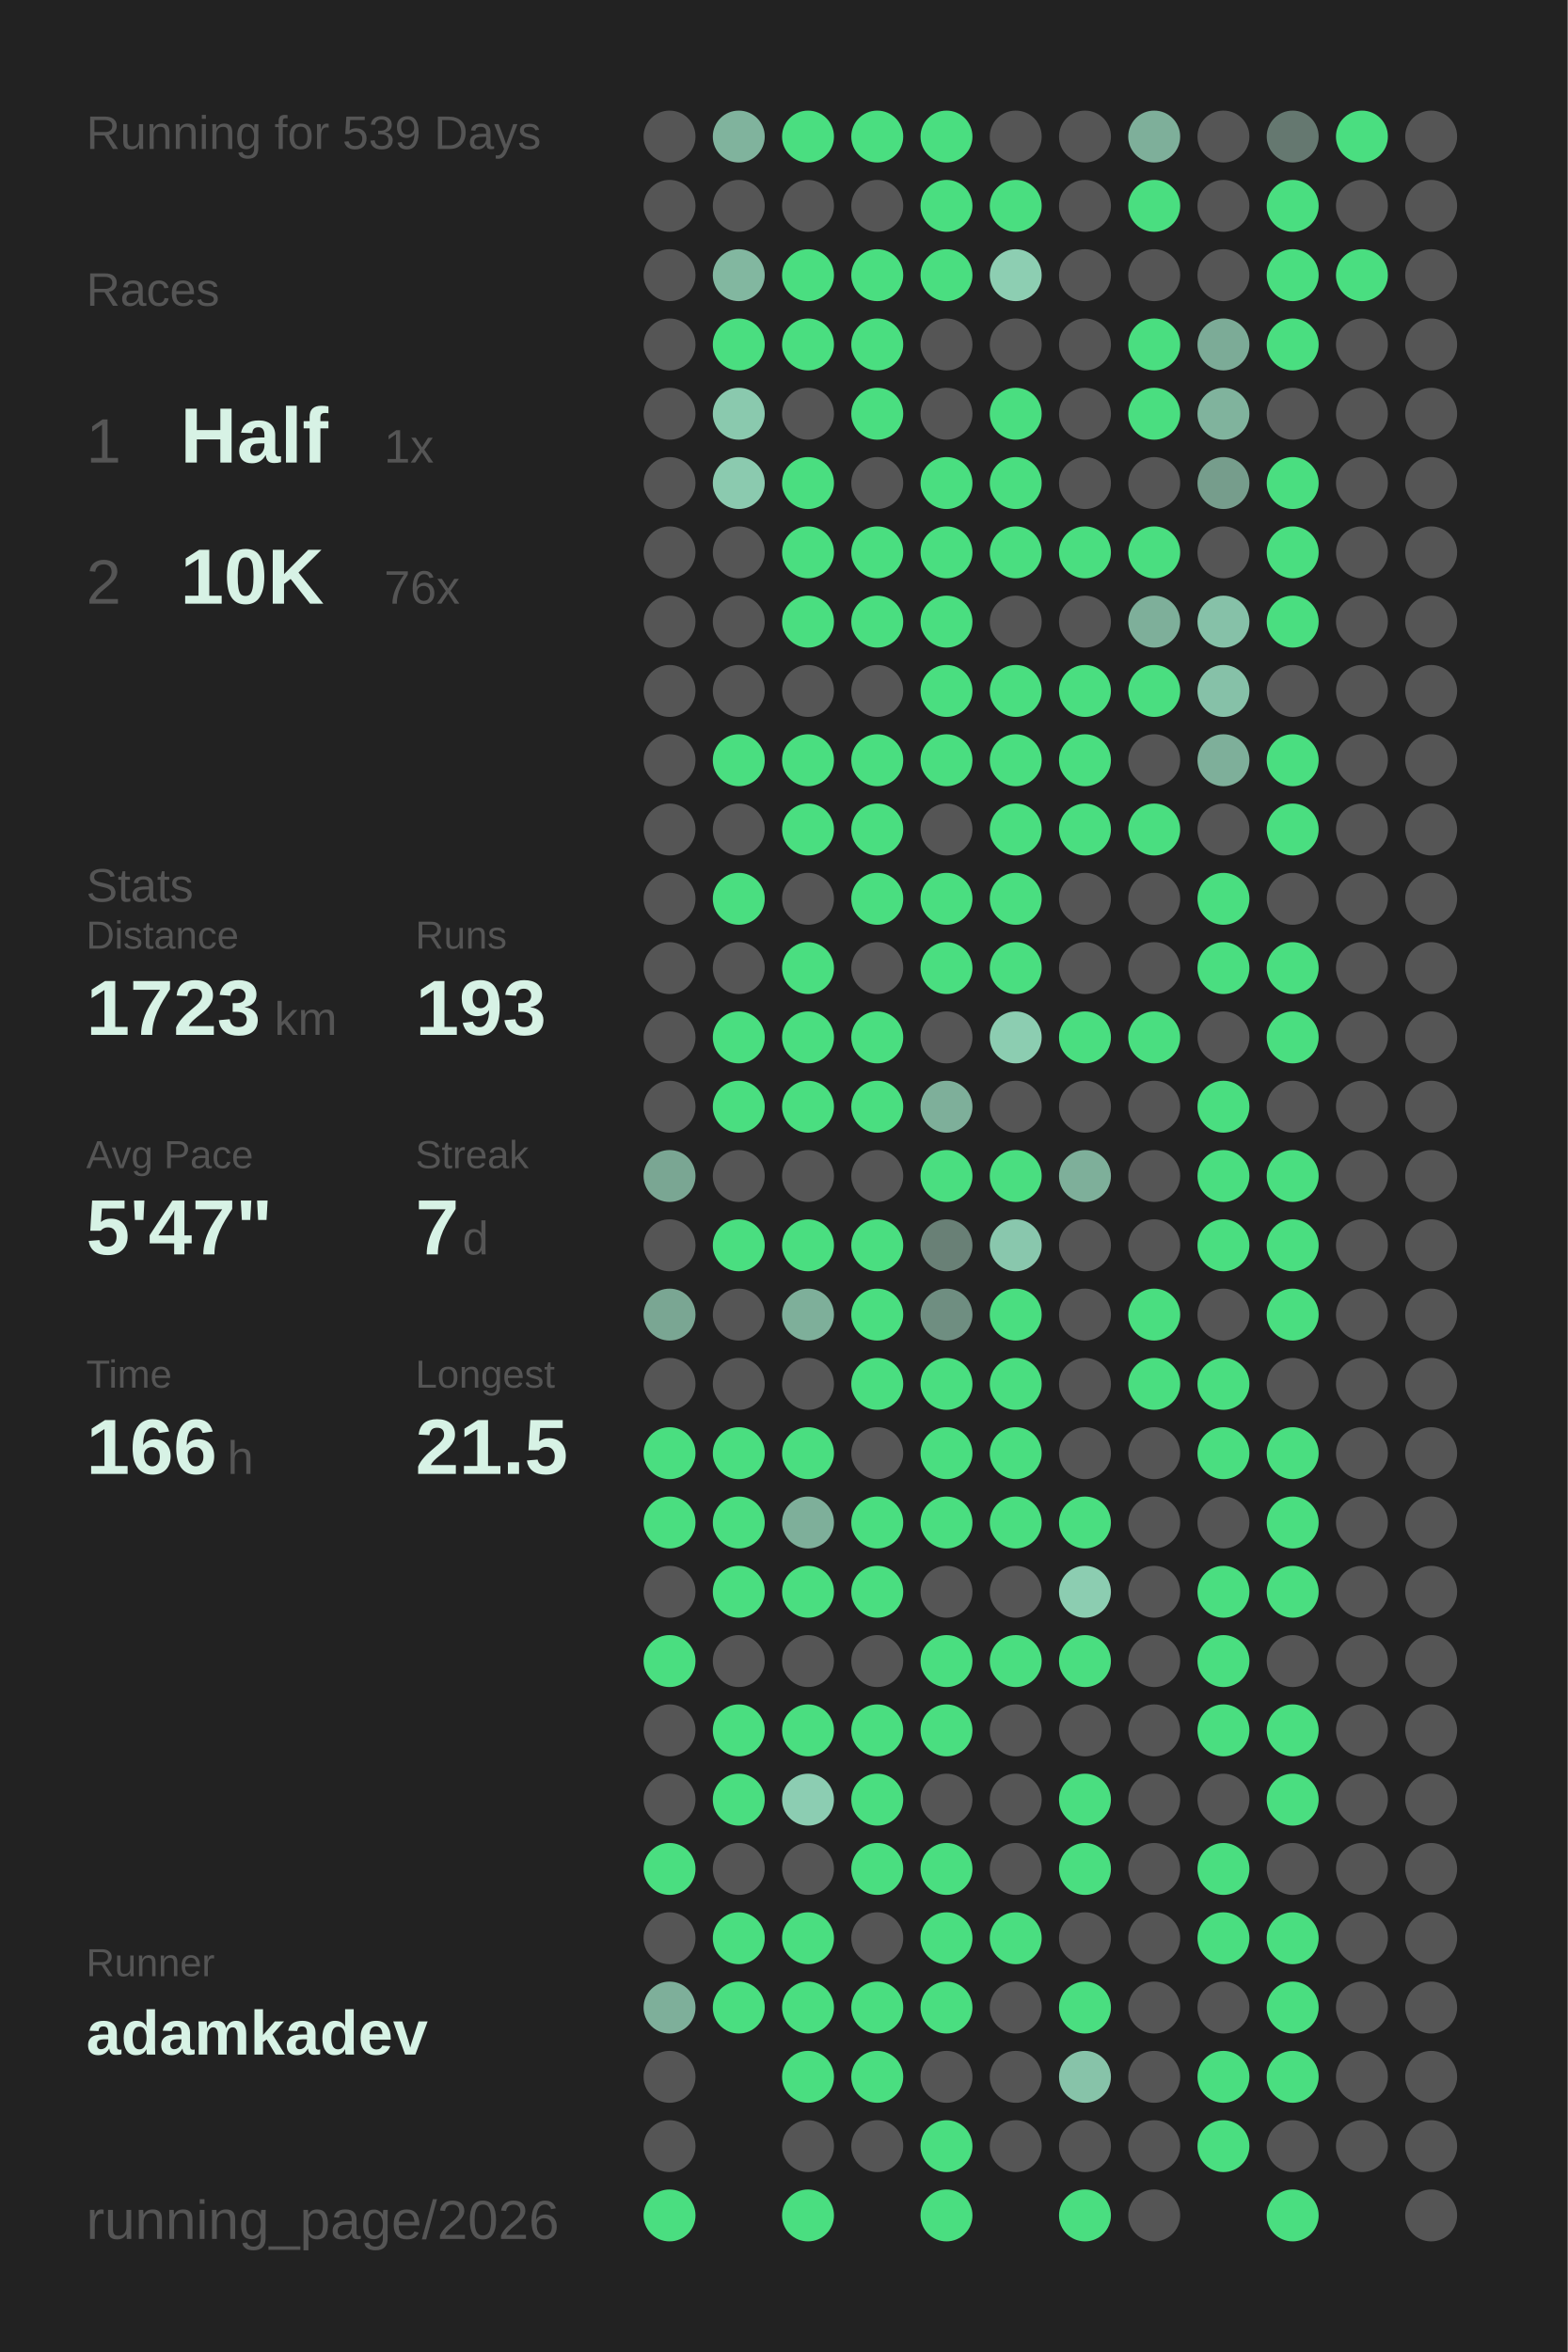
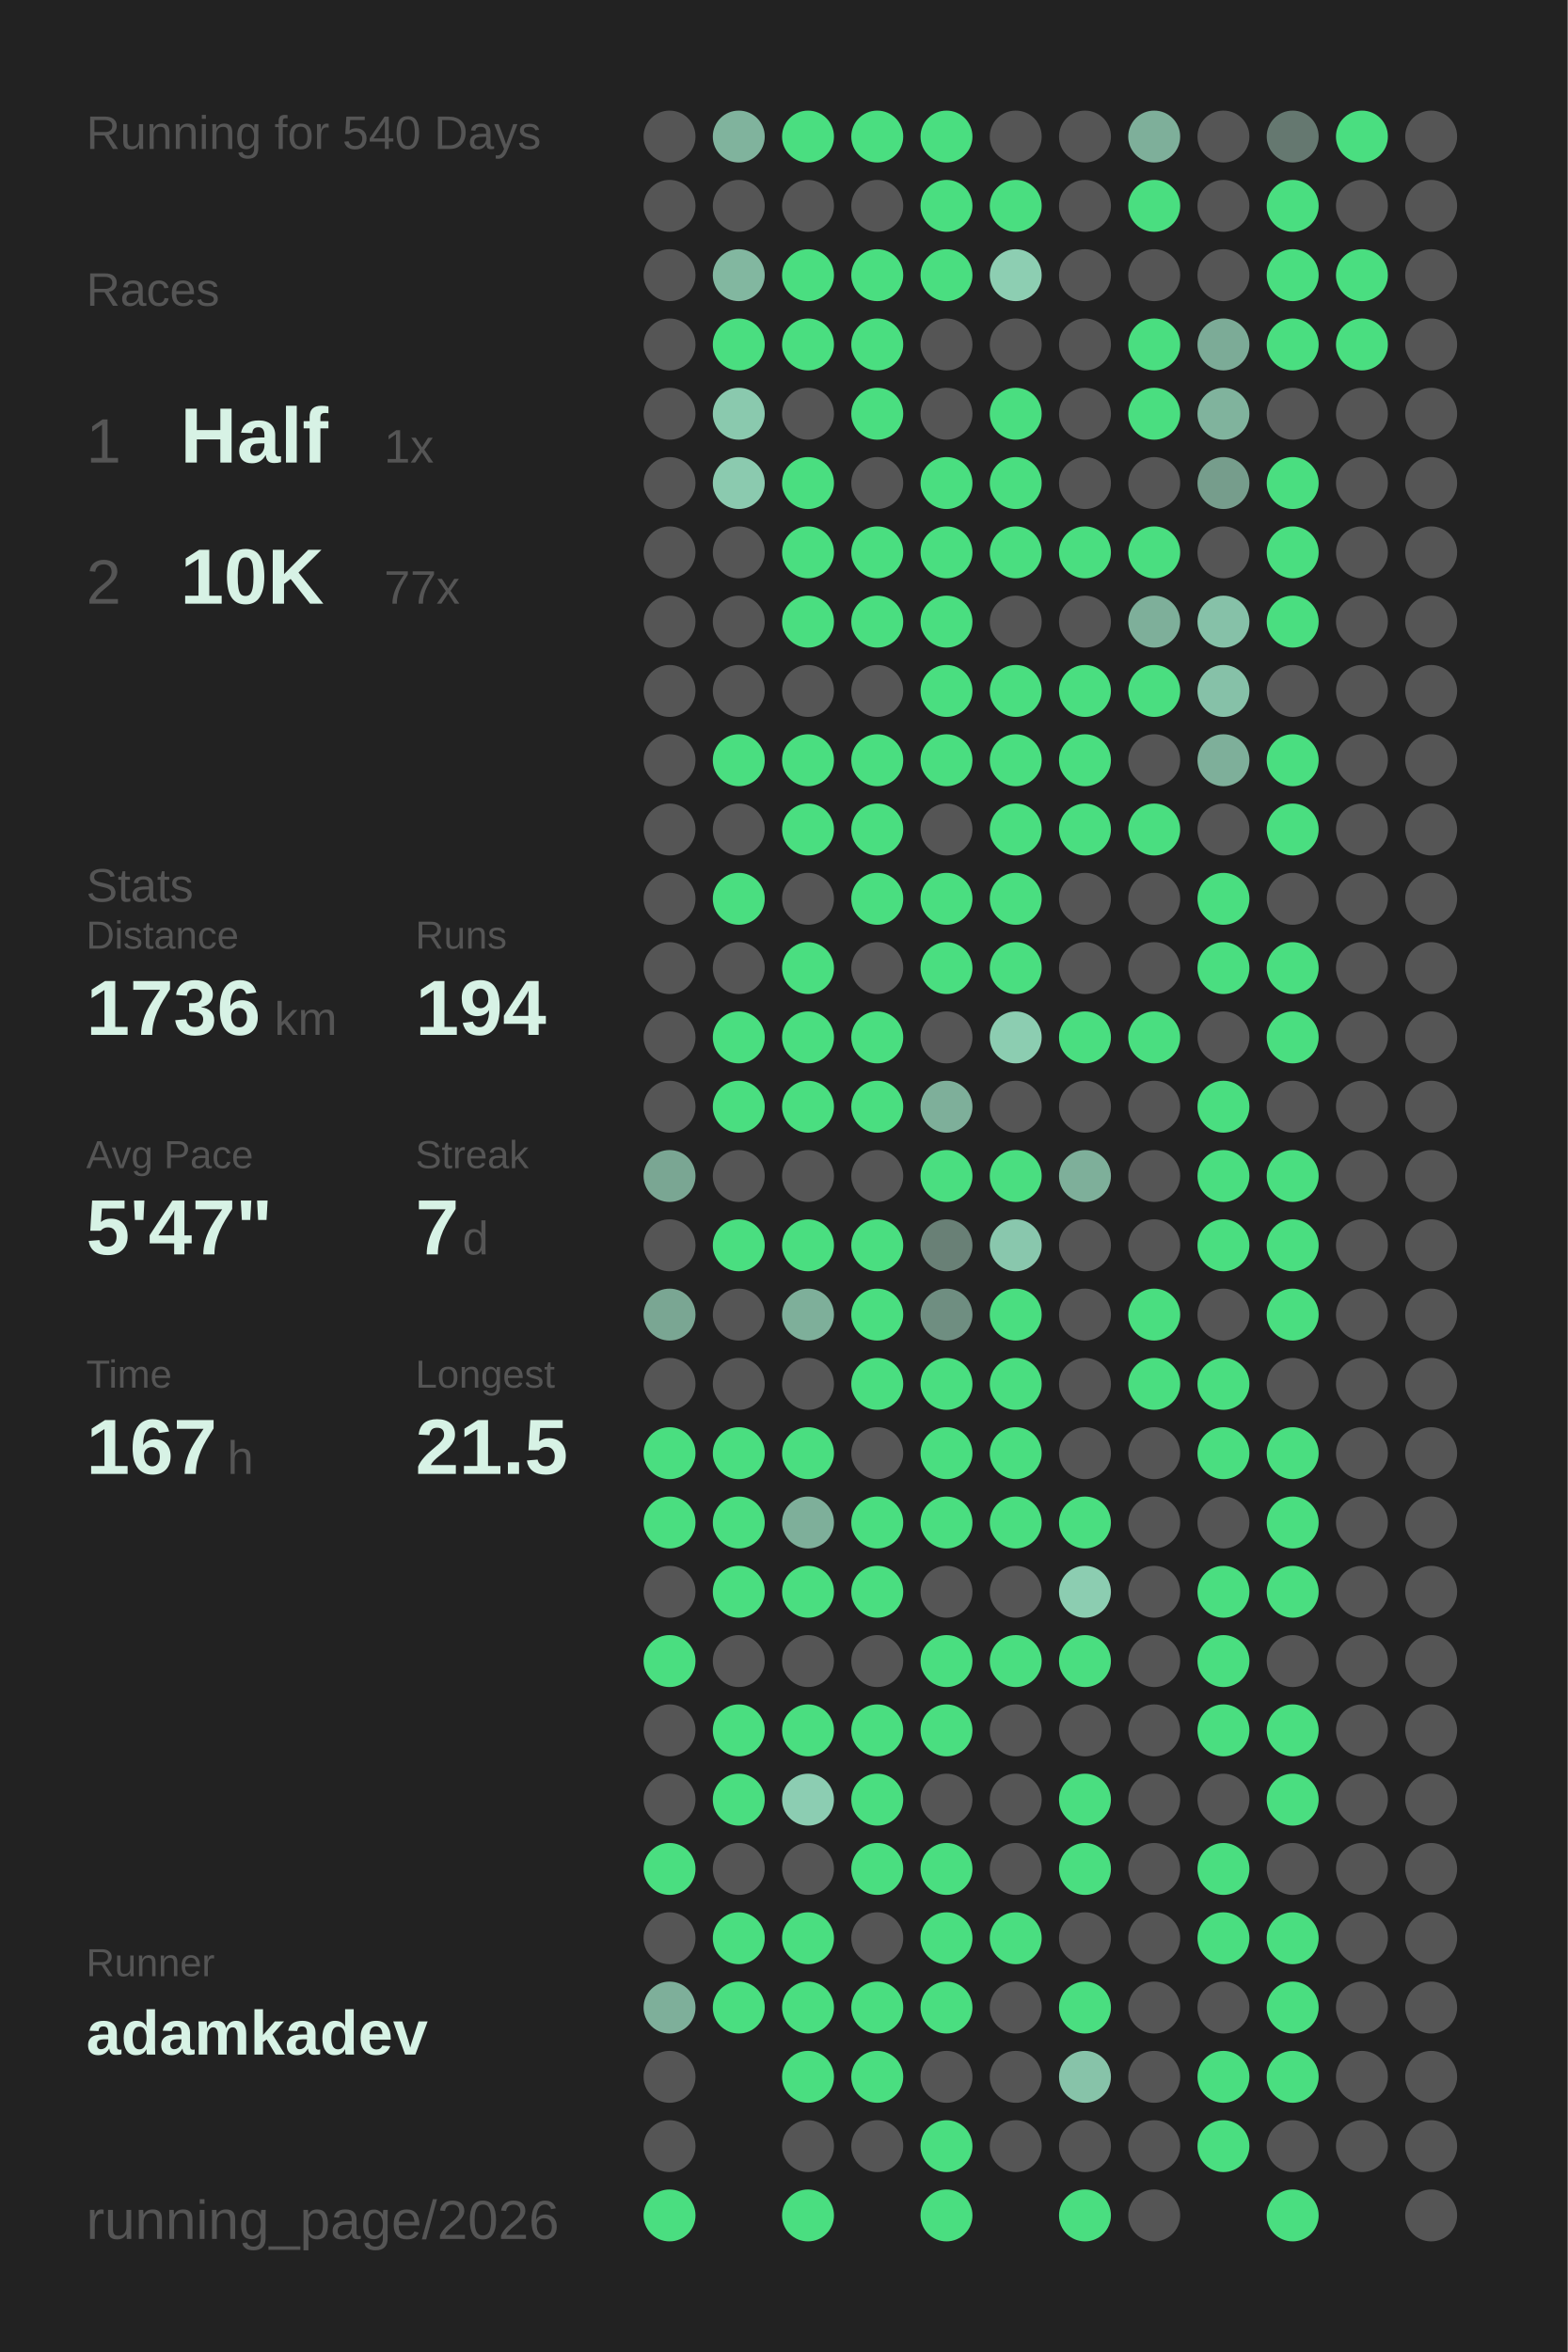
<svg xmlns="http://www.w3.org/2000/svg" baseProfile="full" height="300mm" version="1.1" viewBox="0,0,200,300" width="200mm">
  <defs />
  <rect fill="#222222" height="300" width="200" x="0" y="0" />
-   <text fill="#555555" style="font-size:6px; font-family:Arial;" x="11" y="19">Running for 539 Days</text>
+   <text fill="#555555" style="font-size:6px; font-family:Arial;" x="11" y="19">Running for 540 Days</text>
  <text fill="#555555" style="font-size:6px; font-family:Arial;" x="11" y="39">Races</text>
  <text fill="#555555" style="font-size:8px; font-family:Arial;" x="11" y="59">1</text>
  <text fill="#D7F2E5" style="font-size:10px; font-family:Arial; font-weight:bold;" x="23" y="59">Half</text>
  <text fill="#555555" style="font-size:6px; font-family:Arial;" x="49" y="59">1x</text>
  <text fill="#555555" style="font-size:8px; font-family:Arial;" x="11" y="77">2</text>
  <text fill="#D7F2E5" style="font-size:10px; font-family:Arial; font-weight:bold;" x="23" y="77">10K</text>
-   <text fill="#555555" style="font-size:6px; font-family:Arial;" x="49" y="77">76x</text>
+   <text fill="#555555" style="font-size:6px; font-family:Arial;" x="49" y="77">77x</text>
  <text fill="#555555" style="font-size:6px; font-family:Arial;" x="11" y="115">Stats</text>
  <text fill="#555555" style="font-size:5px; font-family:Arial;" x="11" y="121">Distance</text>
-   <text fill="#D7F2E5" style="font-size:10px; font-family:Arial; font-weight:bold;" x="11" y="132">1723</text>
+   <text fill="#D7F2E5" style="font-size:10px; font-family:Arial; font-weight:bold;" x="11" y="132">1736</text>
  <text fill="#555555" style="font-size:6px; font-family:Arial;" x="35" y="132">km</text>
  <text fill="#555555" style="font-size:5px; font-family:Arial;" x="53" y="121">Runs</text>
-   <text fill="#D7F2E5" style="font-size:10px; font-family:Arial; font-weight:bold;" x="53" y="132">193</text>
+   <text fill="#D7F2E5" style="font-size:10px; font-family:Arial; font-weight:bold;" x="53" y="132">194</text>
  <text fill="#555555" style="font-size:5px; font-family:Arial;" x="11" y="149">Avg Pace</text>
  <text fill="#D7F2E5" style="font-size:10px; font-family:Arial; font-weight:bold;" x="11" y="160">5'47"</text>
  <text fill="#555555" style="font-size:5px; font-family:Arial;" x="53" y="149">Streak</text>
  <text fill="#D7F2E5" style="font-size:10px; font-family:Arial; font-weight:bold;" x="53" y="160">7</text>
  <text fill="#555555" style="font-size:6px; font-family:Arial;" x="59" y="160">d</text>
  <text fill="#555555" style="font-size:5px; font-family:Arial;" x="11" y="177">Time</text>
-   <text fill="#D7F2E5" style="font-size:10px; font-family:Arial; font-weight:bold;" x="11" y="188">166</text>
+   <text fill="#D7F2E5" style="font-size:10px; font-family:Arial; font-weight:bold;" x="11" y="188">167</text>
  <text fill="#555555" style="font-size:6px; font-family:Arial;" x="29" y="188">h</text>
  <text fill="#555555" style="font-size:5px; font-family:Arial;" x="53" y="177">Longest</text>
  <text fill="#D7F2E5" style="font-size:10px; font-family:Arial; font-weight:bold;" x="53" y="188">21.5</text>
  <text fill="#555555" style="font-size:5px; font-family:Arial;" x="11" y="252.065">Runner</text>
  <text fill="#D7F2E5" style="font-size:8px; font-family:Arial; font-weight:bold;" x="11" y="262.065">adamkadev</text>
  <text fill="#555555" style="font-size:7px; font-family:Arial;" x="11" y="285.581">running_page/2026</text>
  <circle cx="85.417" cy="17.419" fill="#555555" r="3.312" />
  <circle cx="85.417" cy="26.258" fill="#555555" r="3.312" />
  <circle cx="85.417" cy="35.097" fill="#555555" r="3.312" />
  <circle cx="85.417" cy="43.935" fill="#555555" r="3.312" />
  <circle cx="85.417" cy="52.774" fill="#555555" r="3.312" />
  <circle cx="85.417" cy="61.613" fill="#555555" r="3.312" />
  <circle cx="85.417" cy="70.452" fill="#555555" r="3.312" />
  <circle cx="85.417" cy="79.29" fill="#555555" r="3.312" />
  <circle cx="85.417" cy="88.129" fill="#555555" r="3.312" />
  <circle cx="85.417" cy="96.968" fill="#555555" r="3.312" />
  <circle cx="85.417" cy="105.806" fill="#555555" r="3.312" />
  <circle cx="85.417" cy="114.645" fill="#555555" r="3.312" />
  <circle cx="85.417" cy="123.484" fill="#555555" r="3.312" />
  <circle cx="85.417" cy="132.323" fill="#555555" r="3.312" />
  <circle cx="85.417" cy="141.161" fill="#555555" r="3.312" />
  <circle cx="85.417" cy="150" fill="#7aa693" r="3.312" />
  <circle cx="85.417" cy="158.839" fill="#555555" r="3.312" />
  <circle cx="85.417" cy="167.677" fill="#7aa693" r="3.312" />
  <circle cx="85.417" cy="176.516" fill="#555555" r="3.312" />
  <circle cx="85.417" cy="185.355" fill="#4ADE80" r="3.312" />
  <circle cx="85.417" cy="194.194" fill="#4ADE80" r="3.312" />
  <circle cx="85.417" cy="203.032" fill="#555555" r="3.312" />
  <circle cx="85.417" cy="211.871" fill="#4ADE80" r="3.312" />
  <circle cx="85.417" cy="220.71" fill="#555555" r="3.312" />
  <circle cx="85.417" cy="229.548" fill="#555555" r="3.312" />
  <circle cx="85.417" cy="238.387" fill="#4ADE80" r="3.312" />
  <circle cx="85.417" cy="247.226" fill="#555555" r="3.312" />
  <circle cx="85.417" cy="256.065" fill="#7eaf9a" r="3.312" />
  <circle cx="85.417" cy="264.903" fill="#555555" r="3.312" />
  <circle cx="85.417" cy="273.742" fill="#555555" r="3.312" />
  <circle cx="85.417" cy="282.581" fill="#4ADE80" r="3.312" />
  <circle cx="94.25" cy="17.419" fill="#80b39d" r="3.312" />
  <circle cx="94.25" cy="26.258" fill="#555555" r="3.312" />
  <circle cx="94.25" cy="35.097" fill="#82b7a0" r="3.312" />
  <circle cx="94.25" cy="43.935" fill="#4ADE80" r="3.312" />
  <circle cx="94.25" cy="52.774" fill="#8ac9ae" r="3.312" />
  <circle cx="94.25" cy="61.613" fill="#8bcaaf" r="3.312" />
  <circle cx="94.25" cy="70.452" fill="#555555" r="3.312" />
  <circle cx="94.25" cy="79.29" fill="#555555" r="3.312" />
  <circle cx="94.25" cy="88.129" fill="#555555" r="3.312" />
  <circle cx="94.25" cy="96.968" fill="#4ADE80" r="3.312" />
  <circle cx="94.25" cy="105.806" fill="#555555" r="3.312" />
  <circle cx="94.25" cy="114.645" fill="#4ADE80" r="3.312" />
  <circle cx="94.25" cy="123.484" fill="#555555" r="3.312" />
  <circle cx="94.25" cy="132.323" fill="#4ADE80" r="3.312" />
  <circle cx="94.25" cy="141.161" fill="#4ADE80" r="3.312" />
  <circle cx="94.25" cy="150" fill="#555555" r="3.312" />
  <circle cx="94.25" cy="158.839" fill="#4ADE80" r="3.312" />
  <circle cx="94.25" cy="167.677" fill="#555555" r="3.312" />
  <circle cx="94.25" cy="176.516" fill="#555555" r="3.312" />
  <circle cx="94.25" cy="185.355" fill="#4ADE80" r="3.312" />
  <circle cx="94.25" cy="194.194" fill="#4ADE80" r="3.312" />
  <circle cx="94.25" cy="203.032" fill="#4ADE80" r="3.312" />
  <circle cx="94.25" cy="211.871" fill="#555555" r="3.312" />
  <circle cx="94.25" cy="220.71" fill="#4ADE80" r="3.312" />
  <circle cx="94.25" cy="229.548" fill="#4ADE80" r="3.312" />
  <circle cx="94.25" cy="238.387" fill="#555555" r="3.312" />
  <circle cx="94.25" cy="247.226" fill="#4ADE80" r="3.312" />
  <circle cx="94.25" cy="256.065" fill="#4ADE80" r="3.312" />
  <circle cx="103.083" cy="17.419" fill="#4ADE80" r="3.312" />
  <circle cx="103.083" cy="26.258" fill="#555555" r="3.312" />
  <circle cx="103.083" cy="35.097" fill="#4ADE80" r="3.312" />
  <circle cx="103.083" cy="43.935" fill="#4ADE80" r="3.312" />
  <circle cx="103.083" cy="52.774" fill="#555555" r="3.312" />
  <circle cx="103.083" cy="61.613" fill="#4ADE80" r="3.312" />
  <circle cx="103.083" cy="70.452" fill="#4ADE80" r="3.312" />
  <circle cx="103.083" cy="79.29" fill="#4ADE80" r="3.312" />
  <circle cx="103.083" cy="88.129" fill="#555555" r="3.312" />
  <circle cx="103.083" cy="96.968" fill="#4ADE80" r="3.312" />
  <circle cx="103.083" cy="105.806" fill="#4ADE80" r="3.312" />
  <circle cx="103.083" cy="114.645" fill="#555555" r="3.312" />
  <circle cx="103.083" cy="123.484" fill="#4ADE80" r="3.312" />
  <circle cx="103.083" cy="132.323" fill="#4ADE80" r="3.312" />
  <circle cx="103.083" cy="141.161" fill="#4ADE80" r="3.312" />
  <circle cx="103.083" cy="150" fill="#555555" r="3.312" />
  <circle cx="103.083" cy="158.839" fill="#4ADE80" r="3.312" />
  <circle cx="103.083" cy="167.677" fill="#7eaf9a" r="3.312" />
  <circle cx="103.083" cy="176.516" fill="#555555" r="3.312" />
  <circle cx="103.083" cy="185.355" fill="#4ADE80" r="3.312" />
  <circle cx="103.083" cy="194.194" fill="#7eaf9a" r="3.312" />
  <circle cx="103.083" cy="203.032" fill="#4ADE80" r="3.312" />
  <circle cx="103.083" cy="211.871" fill="#555555" r="3.312" />
  <circle cx="103.083" cy="220.71" fill="#4ADE80" r="3.312" />
  <circle cx="103.083" cy="229.548" fill="#8ccdb2" r="3.312" />
  <circle cx="103.083" cy="238.387" fill="#555555" r="3.312" />
  <circle cx="103.083" cy="247.226" fill="#4ADE80" r="3.312" />
  <circle cx="103.083" cy="256.065" fill="#4ADE80" r="3.312" />
  <circle cx="103.083" cy="264.903" fill="#4ADE80" r="3.312" />
  <circle cx="103.083" cy="273.742" fill="#555555" r="3.312" />
  <circle cx="103.083" cy="282.581" fill="#4ADE80" r="3.312" />
  <circle cx="111.917" cy="17.419" fill="#4ADE80" r="3.312" />
  <circle cx="111.917" cy="26.258" fill="#555555" r="3.312" />
  <circle cx="111.917" cy="35.097" fill="#4ADE80" r="3.312" />
  <circle cx="111.917" cy="43.935" fill="#4ADE80" r="3.312" />
  <circle cx="111.917" cy="52.774" fill="#4ADE80" r="3.312" />
  <circle cx="111.917" cy="61.613" fill="#555555" r="3.312" />
  <circle cx="111.917" cy="70.452" fill="#4ADE80" r="3.312" />
  <circle cx="111.917" cy="79.29" fill="#4ADE80" r="3.312" />
  <circle cx="111.917" cy="88.129" fill="#555555" r="3.312" />
  <circle cx="111.917" cy="96.968" fill="#4ADE80" r="3.312" />
  <circle cx="111.917" cy="105.806" fill="#4ADE80" r="3.312" />
  <circle cx="111.917" cy="114.645" fill="#4ADE80" r="3.312" />
  <circle cx="111.917" cy="123.484" fill="#555555" r="3.312" />
  <circle cx="111.917" cy="132.323" fill="#4ADE80" r="3.312" />
  <circle cx="111.917" cy="141.161" fill="#4ADE80" r="3.312" />
  <circle cx="111.917" cy="150" fill="#555555" r="3.312" />
  <circle cx="111.917" cy="158.839" fill="#4ADE80" r="3.312" />
  <circle cx="111.917" cy="167.677" fill="#4ADE80" r="3.312" />
  <circle cx="111.917" cy="176.516" fill="#4ADE80" r="3.312" />
  <circle cx="111.917" cy="185.355" fill="#555555" r="3.312" />
  <circle cx="111.917" cy="194.194" fill="#4ADE80" r="3.312" />
  <circle cx="111.917" cy="203.032" fill="#4ADE80" r="3.312" />
  <circle cx="111.917" cy="211.871" fill="#555555" r="3.312" />
  <circle cx="111.917" cy="220.71" fill="#4ADE80" r="3.312" />
  <circle cx="111.917" cy="229.548" fill="#4ADE80" r="3.312" />
  <circle cx="111.917" cy="238.387" fill="#4ADE80" r="3.312" />
  <circle cx="111.917" cy="247.226" fill="#555555" r="3.312" />
  <circle cx="111.917" cy="256.065" fill="#4ADE80" r="3.312" />
  <circle cx="111.917" cy="264.903" fill="#4ADE80" r="3.312" />
  <circle cx="111.917" cy="273.742" fill="#555555" r="3.312" />
  <circle cx="120.75" cy="17.419" fill="#4ADE80" r="3.312" />
  <circle cx="120.75" cy="26.258" fill="#4ADE80" r="3.312" />
  <circle cx="120.75" cy="35.097" fill="#4ADE80" r="3.312" />
  <circle cx="120.75" cy="43.935" fill="#555555" r="3.312" />
  <circle cx="120.75" cy="52.774" fill="#555555" r="3.312" />
  <circle cx="120.75" cy="61.613" fill="#4ADE80" r="3.312" />
  <circle cx="120.75" cy="70.452" fill="#4ADE80" r="3.312" />
  <circle cx="120.75" cy="79.29" fill="#4ADE80" r="3.312" />
  <circle cx="120.75" cy="88.129" fill="#4ADE80" r="3.312" />
  <circle cx="120.75" cy="96.968" fill="#4ADE80" r="3.312" />
  <circle cx="120.75" cy="105.806" fill="#555555" r="3.312" />
  <circle cx="120.75" cy="114.645" fill="#4ADE80" r="3.312" />
  <circle cx="120.75" cy="123.484" fill="#4ADE80" r="3.312" />
  <circle cx="120.75" cy="132.323" fill="#555555" r="3.312" />
  <circle cx="120.75" cy="141.161" fill="#7eaf9a" r="3.312" />
  <circle cx="120.75" cy="150" fill="#4ADE80" r="3.312" />
  <circle cx="120.75" cy="158.839" fill="#698076" r="3.312" />
  <circle cx="120.75" cy="167.677" fill="#6f8e81" r="3.312" />
  <circle cx="120.75" cy="176.516" fill="#4ADE80" r="3.312" />
  <circle cx="120.75" cy="185.355" fill="#4ADE80" r="3.312" />
  <circle cx="120.75" cy="194.194" fill="#4ADE80" r="3.312" />
  <circle cx="120.75" cy="203.032" fill="#555555" r="3.312" />
  <circle cx="120.75" cy="211.871" fill="#4ADE80" r="3.312" />
  <circle cx="120.75" cy="220.71" fill="#4ADE80" r="3.312" />
  <circle cx="120.75" cy="229.548" fill="#555555" r="3.312" />
  <circle cx="120.75" cy="238.387" fill="#4ADE80" r="3.312" />
  <circle cx="120.75" cy="247.226" fill="#4ADE80" r="3.312" />
  <circle cx="120.75" cy="256.065" fill="#4ADE80" r="3.312" />
  <circle cx="120.75" cy="264.903" fill="#555555" r="3.312" />
  <circle cx="120.75" cy="273.742" fill="#4ADE80" r="3.312" />
  <circle cx="120.75" cy="282.581" fill="#4ADE80" r="3.312" />
  <circle cx="129.583" cy="17.419" fill="#555555" r="3.312" />
  <circle cx="129.583" cy="26.258" fill="#4ADE80" r="3.312" />
  <circle cx="129.583" cy="35.097" fill="#8dceb2" r="3.312" />
  <circle cx="129.583" cy="43.935" fill="#555555" r="3.312" />
  <circle cx="129.583" cy="52.774" fill="#4ADE80" r="3.312" />
  <circle cx="129.583" cy="61.613" fill="#4ADE80" r="3.312" />
  <circle cx="129.583" cy="70.452" fill="#4ADE80" r="3.312" />
  <circle cx="129.583" cy="79.29" fill="#555555" r="3.312" />
  <circle cx="129.583" cy="88.129" fill="#4ADE80" r="3.312" />
  <circle cx="129.583" cy="96.968" fill="#4ADE80" r="3.312" />
  <circle cx="129.583" cy="105.806" fill="#4ADE80" r="3.312" />
  <circle cx="129.583" cy="114.645" fill="#4ADE80" r="3.312" />
  <circle cx="129.583" cy="123.484" fill="#4ADE80" r="3.312" />
  <circle cx="129.583" cy="132.323" fill="#8ccdb1" r="3.312" />
  <circle cx="129.583" cy="141.161" fill="#555555" r="3.312" />
  <circle cx="129.583" cy="150" fill="#4ADE80" r="3.312" />
  <circle cx="129.583" cy="158.839" fill="#89c7ad" r="3.312" />
  <circle cx="129.583" cy="167.677" fill="#4ADE80" r="3.312" />
  <circle cx="129.583" cy="176.516" fill="#4ADE80" r="3.312" />
  <circle cx="129.583" cy="185.355" fill="#4ADE80" r="3.312" />
  <circle cx="129.583" cy="194.194" fill="#4ADE80" r="3.312" />
  <circle cx="129.583" cy="203.032" fill="#555555" r="3.312" />
  <circle cx="129.583" cy="211.871" fill="#4ADE80" r="3.312" />
  <circle cx="129.583" cy="220.71" fill="#555555" r="3.312" />
  <circle cx="129.583" cy="229.548" fill="#555555" r="3.312" />
  <circle cx="129.583" cy="238.387" fill="#555555" r="3.312" />
  <circle cx="129.583" cy="247.226" fill="#4ADE80" r="3.312" />
  <circle cx="129.583" cy="256.065" fill="#555555" r="3.312" />
  <circle cx="129.583" cy="264.903" fill="#555555" r="3.312" />
  <circle cx="129.583" cy="273.742" fill="#555555" r="3.312" />
  <circle cx="138.417" cy="17.419" fill="#555555" r="3.312" />
  <circle cx="138.417" cy="26.258" fill="#555555" r="3.312" />
  <circle cx="138.417" cy="35.097" fill="#555555" r="3.312" />
  <circle cx="138.417" cy="43.935" fill="#555555" r="3.312" />
  <circle cx="138.417" cy="52.774" fill="#555555" r="3.312" />
  <circle cx="138.417" cy="61.613" fill="#555555" r="3.312" />
  <circle cx="138.417" cy="70.452" fill="#4ADE80" r="3.312" />
  <circle cx="138.417" cy="79.29" fill="#555555" r="3.312" />
  <circle cx="138.417" cy="88.129" fill="#4ADE80" r="3.312" />
  <circle cx="138.417" cy="96.968" fill="#4ADE80" r="3.312" />
  <circle cx="138.417" cy="105.806" fill="#4ADE80" r="3.312" />
  <circle cx="138.417" cy="114.645" fill="#555555" r="3.312" />
  <circle cx="138.417" cy="123.484" fill="#555555" r="3.312" />
  <circle cx="138.417" cy="132.323" fill="#4ADE80" r="3.312" />
  <circle cx="138.417" cy="141.161" fill="#555555" r="3.312" />
  <circle cx="138.417" cy="150" fill="#7eaf9a" r="3.312" />
  <circle cx="138.417" cy="158.839" fill="#555555" r="3.312" />
  <circle cx="138.417" cy="167.677" fill="#555555" r="3.312" />
  <circle cx="138.417" cy="176.516" fill="#555555" r="3.312" />
  <circle cx="138.417" cy="185.355" fill="#555555" r="3.312" />
  <circle cx="138.417" cy="194.194" fill="#4ADE80" r="3.312" />
  <circle cx="138.417" cy="203.032" fill="#8ccdb1" r="3.312" />
  <circle cx="138.417" cy="211.871" fill="#4ADE80" r="3.312" />
  <circle cx="138.417" cy="220.71" fill="#555555" r="3.312" />
  <circle cx="138.417" cy="229.548" fill="#4ADE80" r="3.312" />
  <circle cx="138.417" cy="238.387" fill="#4ADE80" r="3.312" />
  <circle cx="138.417" cy="247.226" fill="#555555" r="3.312" />
  <circle cx="138.417" cy="256.065" fill="#4ADE80" r="3.312" />
  <circle cx="138.417" cy="264.903" fill="#87c3a9" r="3.312" />
  <circle cx="138.417" cy="273.742" fill="#555555" r="3.312" />
  <circle cx="138.417" cy="282.581" fill="#4ADE80" r="3.312" />
  <circle cx="147.25" cy="17.419" fill="#7eaf9a" r="3.312" />
  <circle cx="147.25" cy="26.258" fill="#4ADE80" r="3.312" />
  <circle cx="147.25" cy="35.097" fill="#555555" r="3.312" />
  <circle cx="147.25" cy="43.935" fill="#4ADE80" r="3.312" />
  <circle cx="147.25" cy="52.774" fill="#4ADE80" r="3.312" />
  <circle cx="147.25" cy="61.613" fill="#555555" r="3.312" />
  <circle cx="147.25" cy="70.452" fill="#4ADE80" r="3.312" />
  <circle cx="147.25" cy="79.29" fill="#7eaf9a" r="3.312" />
  <circle cx="147.25" cy="88.129" fill="#4ADE80" r="3.312" />
  <circle cx="147.25" cy="96.968" fill="#555555" r="3.312" />
  <circle cx="147.25" cy="105.806" fill="#4ADE80" r="3.312" />
  <circle cx="147.25" cy="114.645" fill="#555555" r="3.312" />
  <circle cx="147.25" cy="123.484" fill="#555555" r="3.312" />
  <circle cx="147.25" cy="132.323" fill="#4ADE80" r="3.312" />
  <circle cx="147.25" cy="141.161" fill="#555555" r="3.312" />
  <circle cx="147.25" cy="150" fill="#555555" r="3.312" />
  <circle cx="147.25" cy="158.839" fill="#555555" r="3.312" />
  <circle cx="147.25" cy="167.677" fill="#4ADE80" r="3.312" />
  <circle cx="147.25" cy="176.516" fill="#4ADE80" r="3.312" />
  <circle cx="147.25" cy="185.355" fill="#555555" r="3.312" />
  <circle cx="147.25" cy="194.194" fill="#555555" r="3.312" />
  <circle cx="147.25" cy="203.032" fill="#555555" r="3.312" />
  <circle cx="147.25" cy="211.871" fill="#555555" r="3.312" />
  <circle cx="147.25" cy="220.71" fill="#555555" r="3.312" />
  <circle cx="147.25" cy="229.548" fill="#555555" r="3.312" />
  <circle cx="147.25" cy="238.387" fill="#555555" r="3.312" />
  <circle cx="147.25" cy="247.226" fill="#555555" r="3.312" />
  <circle cx="147.25" cy="256.065" fill="#555555" r="3.312" />
  <circle cx="147.25" cy="264.903" fill="#555555" r="3.312" />
  <circle cx="147.25" cy="273.742" fill="#555555" r="3.312" />
  <circle cx="147.25" cy="282.581" fill="#555555" r="3.312" />
  <circle cx="156.083" cy="17.419" fill="#555555" r="3.312" />
  <circle cx="156.083" cy="26.258" fill="#555555" r="3.312" />
  <circle cx="156.083" cy="35.097" fill="#555555" r="3.312" />
  <circle cx="156.083" cy="43.935" fill="#7cab97" r="3.312" />
  <circle cx="156.083" cy="52.774" fill="#80b39d" r="3.312" />
  <circle cx="156.083" cy="61.613" fill="#769d8c" r="3.312" />
  <circle cx="156.083" cy="70.452" fill="#555555" r="3.312" />
  <circle cx="156.083" cy="79.29" fill="#86c1a8" r="3.312" />
  <circle cx="156.083" cy="88.129" fill="#86c1a8" r="3.312" />
  <circle cx="156.083" cy="96.968" fill="#7eaf9a" r="3.312" />
  <circle cx="156.083" cy="105.806" fill="#555555" r="3.312" />
  <circle cx="156.083" cy="114.645" fill="#4ADE80" r="3.312" />
  <circle cx="156.083" cy="123.484" fill="#4ADE80" r="3.312" />
  <circle cx="156.083" cy="132.323" fill="#555555" r="3.312" />
  <circle cx="156.083" cy="141.161" fill="#4ADE80" r="3.312" />
  <circle cx="156.083" cy="150" fill="#4ADE80" r="3.312" />
  <circle cx="156.083" cy="158.839" fill="#4ADE80" r="3.312" />
  <circle cx="156.083" cy="167.677" fill="#555555" r="3.312" />
  <circle cx="156.083" cy="176.516" fill="#4ADE80" r="3.312" />
  <circle cx="156.083" cy="185.355" fill="#4ADE80" r="3.312" />
  <circle cx="156.083" cy="194.194" fill="#555555" r="3.312" />
  <circle cx="156.083" cy="203.032" fill="#4ADE80" r="3.312" />
  <circle cx="156.083" cy="211.871" fill="#4ADE80" r="3.312" />
  <circle cx="156.083" cy="220.71" fill="#4ADE80" r="3.312" />
  <circle cx="156.083" cy="229.548" fill="#555555" r="3.312" />
  <circle cx="156.083" cy="238.387" fill="#4ADE80" r="3.312" />
  <circle cx="156.083" cy="247.226" fill="#4ADE80" r="3.312" />
  <circle cx="156.083" cy="256.065" fill="#555555" r="3.312" />
  <circle cx="156.083" cy="264.903" fill="#4ADE80" r="3.312" />
  <circle cx="156.083" cy="273.742" fill="#4ADE80" r="3.312" />
  <circle cx="164.917" cy="17.419" fill="#657870" r="3.312" />
  <circle cx="164.917" cy="26.258" fill="#4ADE80" r="3.312" />
  <circle cx="164.917" cy="35.097" fill="#4ADE80" r="3.312" />
  <circle cx="164.917" cy="43.935" fill="#4ADE80" r="3.312" />
  <circle cx="164.917" cy="52.774" fill="#555555" r="3.312" />
  <circle cx="164.917" cy="61.613" fill="#4ADE80" r="3.312" />
  <circle cx="164.917" cy="70.452" fill="#4ADE80" r="3.312" />
  <circle cx="164.917" cy="79.29" fill="#4ADE80" r="3.312" />
  <circle cx="164.917" cy="88.129" fill="#555555" r="3.312" />
  <circle cx="164.917" cy="96.968" fill="#4ADE80" r="3.312" />
  <circle cx="164.917" cy="105.806" fill="#4ADE80" r="3.312" />
  <circle cx="164.917" cy="114.645" fill="#555555" r="3.312" />
  <circle cx="164.917" cy="123.484" fill="#4ADE80" r="3.312" />
  <circle cx="164.917" cy="132.323" fill="#4ADE80" r="3.312" />
  <circle cx="164.917" cy="141.161" fill="#555555" r="3.312" />
  <circle cx="164.917" cy="150" fill="#4ADE80" r="3.312" />
  <circle cx="164.917" cy="158.839" fill="#4ADE80" r="3.312" />
  <circle cx="164.917" cy="167.677" fill="#4ADE80" r="3.312" />
  <circle cx="164.917" cy="176.516" fill="#555555" r="3.312" />
  <circle cx="164.917" cy="185.355" fill="#4ADE80" r="3.312" />
  <circle cx="164.917" cy="194.194" fill="#4ADE80" r="3.312" />
  <circle cx="164.917" cy="203.032" fill="#4ADE80" r="3.312" />
  <circle cx="164.917" cy="211.871" fill="#555555" r="3.312" />
  <circle cx="164.917" cy="220.71" fill="#4ADE80" r="3.312" />
  <circle cx="164.917" cy="229.548" fill="#4ADE80" r="3.312" />
  <circle cx="164.917" cy="238.387" fill="#555555" r="3.312" />
  <circle cx="164.917" cy="247.226" fill="#4ADE80" r="3.312" />
  <circle cx="164.917" cy="256.065" fill="#4ADE80" r="3.312" />
  <circle cx="164.917" cy="264.903" fill="#4ADE80" r="3.312" />
  <circle cx="164.917" cy="273.742" fill="#555555" r="3.312" />
  <circle cx="164.917" cy="282.581" fill="#4ADE80" r="3.312" />
  <circle cx="173.75" cy="17.419" fill="#4ADE80" r="3.312" />
  <circle cx="173.75" cy="26.258" fill="#555555" r="3.312" />
  <circle cx="173.75" cy="35.097" fill="#4ADE80" r="3.312" />
-   <circle cx="173.75" cy="43.935" fill="#555555" r="3.312" />
+   <circle cx="173.75" cy="43.935" fill="#4ADE80" r="3.312" />
  <circle cx="173.75" cy="52.774" fill="#555555" r="3.312" />
  <circle cx="173.75" cy="61.613" fill="#555555" r="3.312" />
  <circle cx="173.75" cy="70.452" fill="#555555" r="3.312" />
  <circle cx="173.75" cy="79.29" fill="#555555" r="3.312" />
  <circle cx="173.75" cy="88.129" fill="#555555" r="3.312" />
  <circle cx="173.75" cy="96.968" fill="#555555" r="3.312" />
  <circle cx="173.75" cy="105.806" fill="#555555" r="3.312" />
  <circle cx="173.75" cy="114.645" fill="#555555" r="3.312" />
  <circle cx="173.75" cy="123.484" fill="#555555" r="3.312" />
  <circle cx="173.75" cy="132.323" fill="#555555" r="3.312" />
  <circle cx="173.75" cy="141.161" fill="#555555" r="3.312" />
  <circle cx="173.75" cy="150" fill="#555555" r="3.312" />
  <circle cx="173.75" cy="158.839" fill="#555555" r="3.312" />
  <circle cx="173.75" cy="167.677" fill="#555555" r="3.312" />
  <circle cx="173.75" cy="176.516" fill="#555555" r="3.312" />
  <circle cx="173.75" cy="185.355" fill="#555555" r="3.312" />
  <circle cx="173.75" cy="194.194" fill="#555555" r="3.312" />
  <circle cx="173.75" cy="203.032" fill="#555555" r="3.312" />
  <circle cx="173.75" cy="211.871" fill="#555555" r="3.312" />
  <circle cx="173.75" cy="220.71" fill="#555555" r="3.312" />
  <circle cx="173.75" cy="229.548" fill="#555555" r="3.312" />
  <circle cx="173.75" cy="238.387" fill="#555555" r="3.312" />
  <circle cx="173.75" cy="247.226" fill="#555555" r="3.312" />
  <circle cx="173.75" cy="256.065" fill="#555555" r="3.312" />
  <circle cx="173.75" cy="264.903" fill="#555555" r="3.312" />
  <circle cx="173.75" cy="273.742" fill="#555555" r="3.312" />
  <circle cx="182.583" cy="17.419" fill="#555555" r="3.312" />
  <circle cx="182.583" cy="26.258" fill="#555555" r="3.312" />
  <circle cx="182.583" cy="35.097" fill="#555555" r="3.312" />
  <circle cx="182.583" cy="43.935" fill="#555555" r="3.312" />
  <circle cx="182.583" cy="52.774" fill="#555555" r="3.312" />
  <circle cx="182.583" cy="61.613" fill="#555555" r="3.312" />
  <circle cx="182.583" cy="70.452" fill="#555555" r="3.312" />
  <circle cx="182.583" cy="79.29" fill="#555555" r="3.312" />
  <circle cx="182.583" cy="88.129" fill="#555555" r="3.312" />
  <circle cx="182.583" cy="96.968" fill="#555555" r="3.312" />
  <circle cx="182.583" cy="105.806" fill="#555555" r="3.312" />
  <circle cx="182.583" cy="114.645" fill="#555555" r="3.312" />
  <circle cx="182.583" cy="123.484" fill="#555555" r="3.312" />
  <circle cx="182.583" cy="132.323" fill="#555555" r="3.312" />
  <circle cx="182.583" cy="141.161" fill="#555555" r="3.312" />
  <circle cx="182.583" cy="150" fill="#555555" r="3.312" />
  <circle cx="182.583" cy="158.839" fill="#555555" r="3.312" />
  <circle cx="182.583" cy="167.677" fill="#555555" r="3.312" />
  <circle cx="182.583" cy="176.516" fill="#555555" r="3.312" />
  <circle cx="182.583" cy="185.355" fill="#555555" r="3.312" />
  <circle cx="182.583" cy="194.194" fill="#555555" r="3.312" />
  <circle cx="182.583" cy="203.032" fill="#555555" r="3.312" />
  <circle cx="182.583" cy="211.871" fill="#555555" r="3.312" />
  <circle cx="182.583" cy="220.71" fill="#555555" r="3.312" />
  <circle cx="182.583" cy="229.548" fill="#555555" r="3.312" />
  <circle cx="182.583" cy="238.387" fill="#555555" r="3.312" />
  <circle cx="182.583" cy="247.226" fill="#555555" r="3.312" />
  <circle cx="182.583" cy="256.065" fill="#555555" r="3.312" />
  <circle cx="182.583" cy="264.903" fill="#555555" r="3.312" />
  <circle cx="182.583" cy="273.742" fill="#555555" r="3.312" />
  <circle cx="182.583" cy="282.581" fill="#555555" r="3.312" />
</svg>
